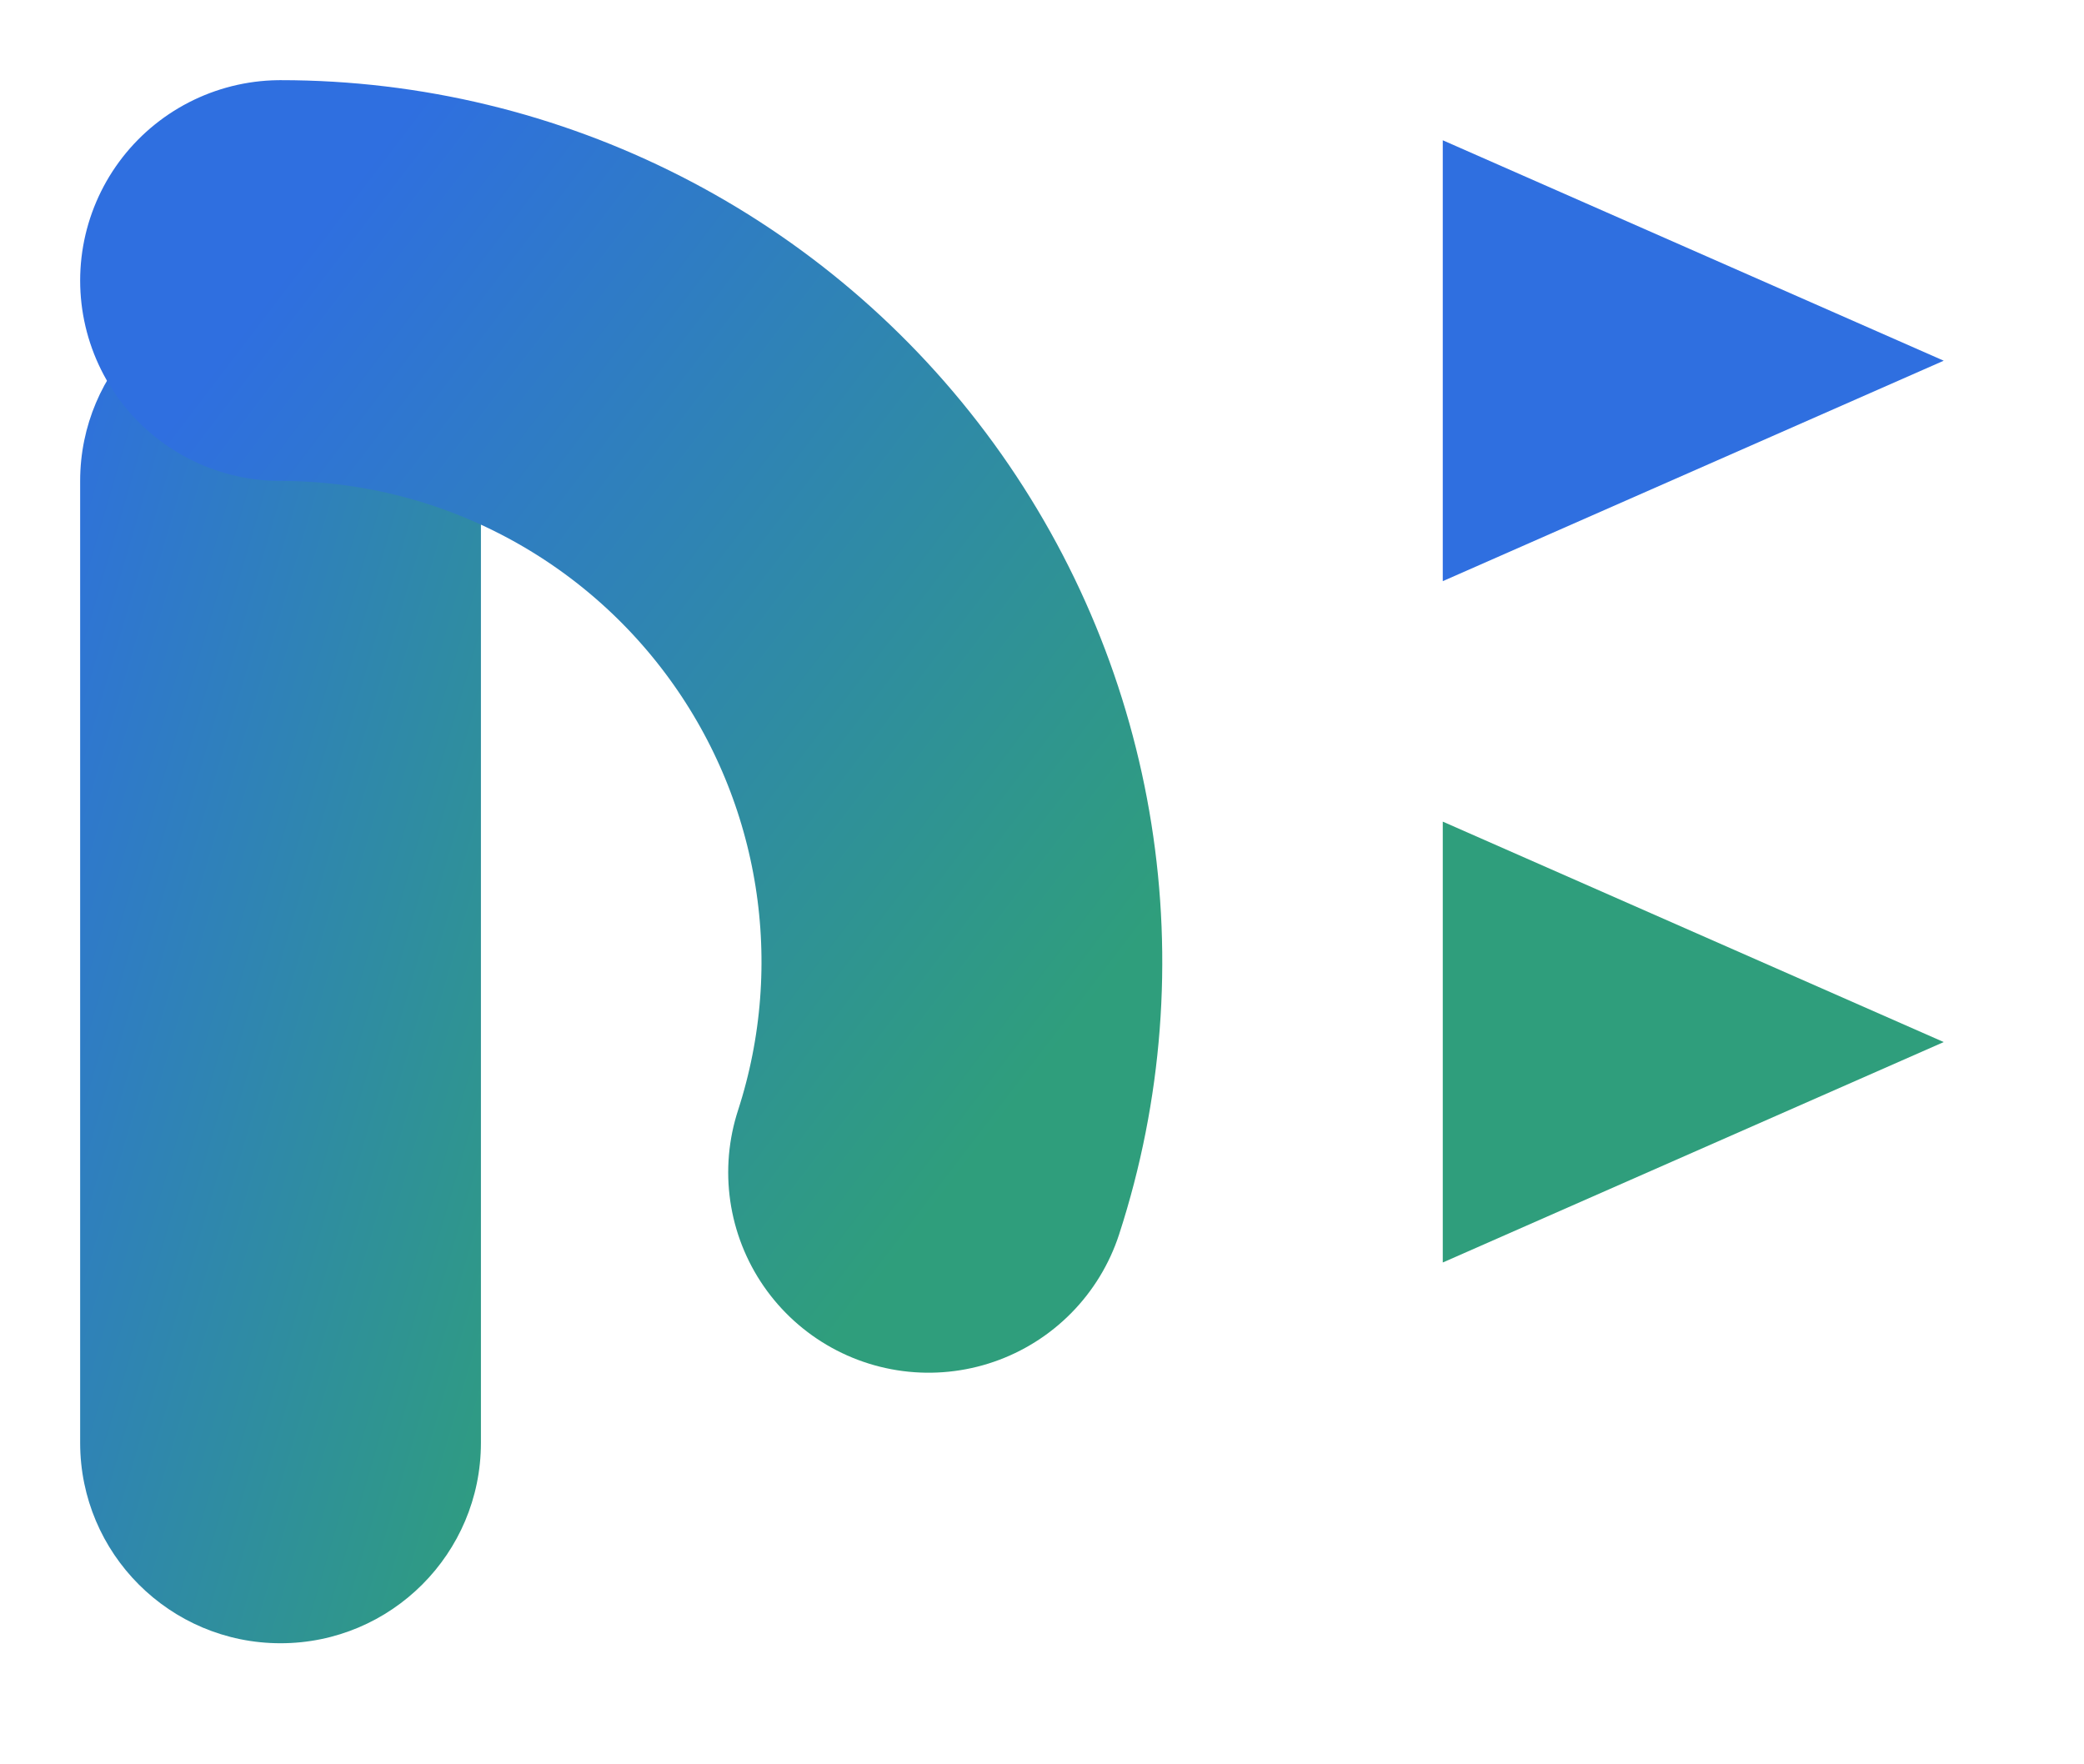
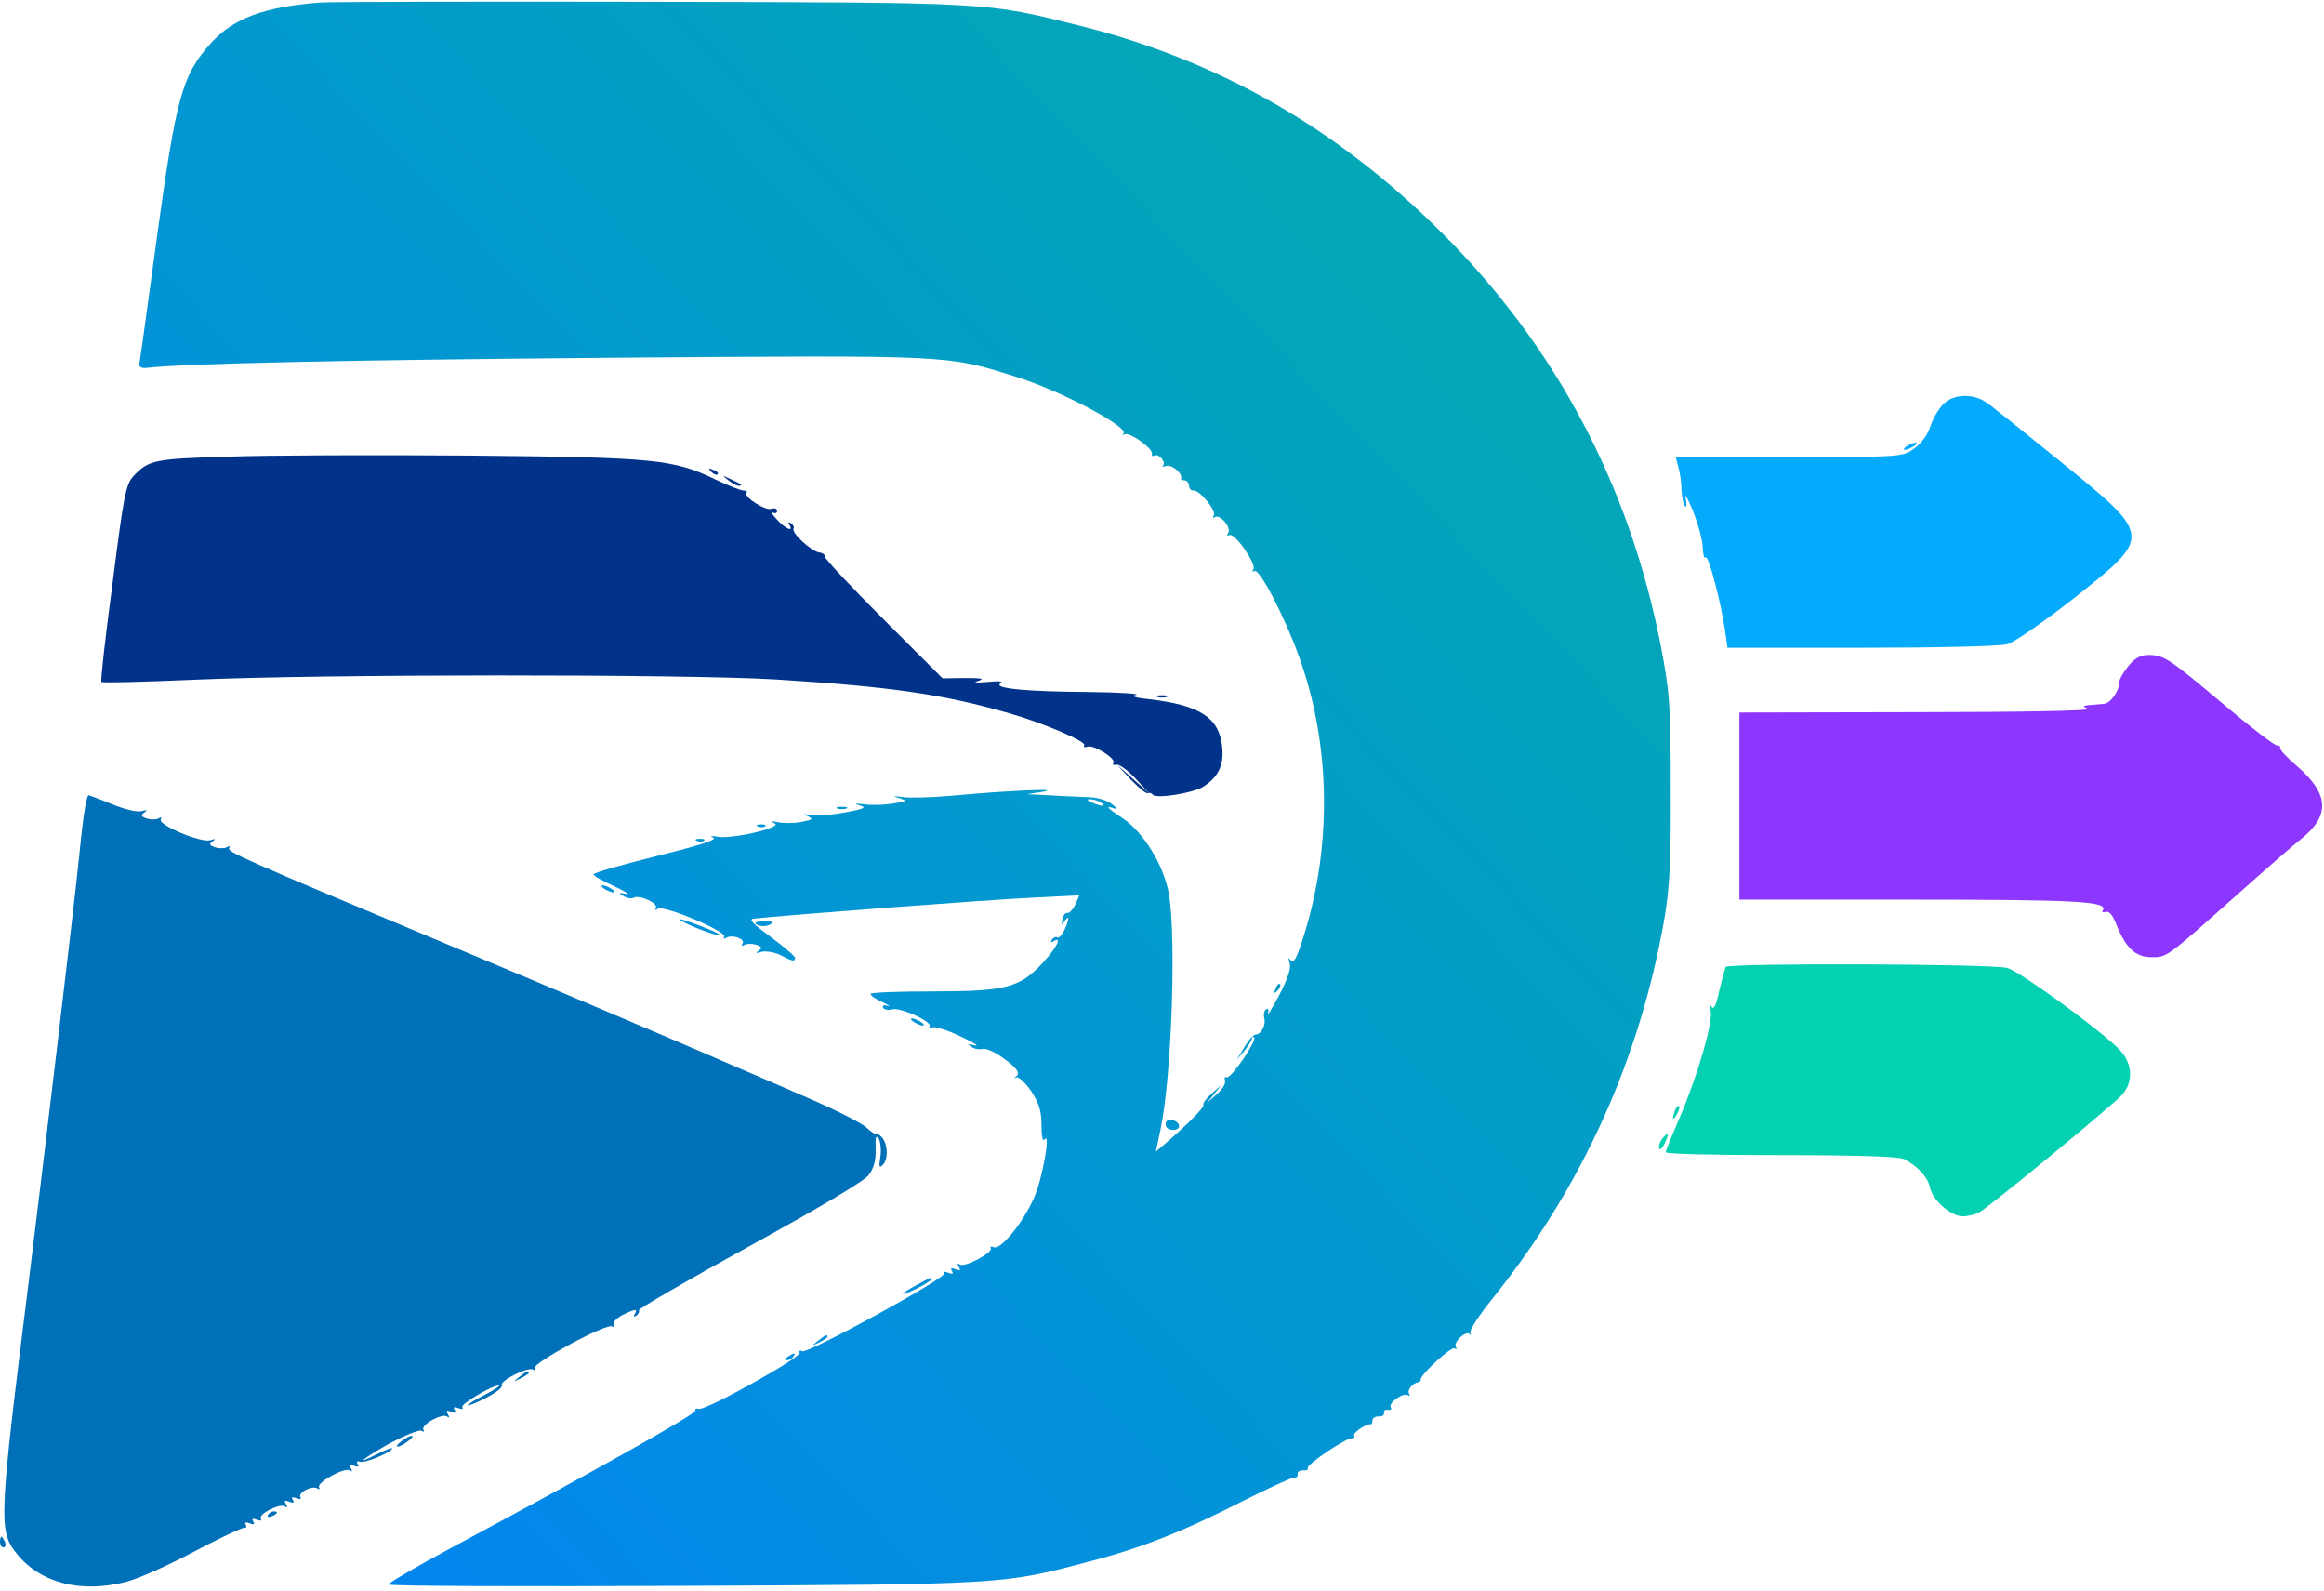
- <svg xmlns="http://www.w3.org/2000/svg" viewBox="0 15 52 44" width="520" height="440" role="img" aria-label="Difup">
+ <svg xmlns="http://www.w3.org/2000/svg" viewBox="0 0 646 442" width="646" height="442" role="img" aria-label="Difup">
  <defs>
-     <linearGradient id="g" x1="0%" y1="0%" x2="100%" y2="100%">
-       <stop offset="0%" stop-color="#2F6FE0" />
-       <stop offset="100%" stop-color="#2F9E7C" />
+     <linearGradient id="dgrad" x1="0%" y1="0%" x2="100%" y2="100%">
+       <stop offset="0%" stop-color="#0282F4" />
+       <stop offset="100%" stop-color="#04AEAB" />
    </linearGradient>
  </defs>
-   <g transform="translate(-13,7)">
-     <rect x="15" y="15" width="10" height="34" rx="5" fill="url(#g)" />
-     <path d="M20,15 A17,17 0 0 1 36.17,37.25" fill="none" stroke="url(#g)" stroke-width="10" stroke-linecap="round" />
+   <g transform="translate(0,442) scale(0.1,-0.1)" fill="url(#dgrad)" stroke="none">
+     <path d="M890 4413 c-156 -12 -241 -44 -303 -112 -81 -90 -97 -148 -152 -549 -25 -183 -46 -338 -48 -345 -1 -7 8 -11 23 -9 103 12 572 22 1300 28 938 7 921 8 1114 -53 125 -39 315 -140 299 -158 -5 -4 -3 -5 3 -2 13 8 80 -40 76 -54 -1 -6 2 -8 7 -5 11 7 33 -18 24 -28 -4 -4 0 -4 8 -1 15 6 47 -21 42 -34 -2 -3 3 -6 10 -6 6 0 12 -7 12 -15 1 -8 6 -14 12 -13 16 3 65 -56 57 -69 -4 -6 -2 -8 3 -5 14 9 47 -29 37 -44 -4 -7 -3 -10 3 -6 14 9 76 -80 67 -95 -4 -6 -3 -8 3 -5 15 9 93 -145 131 -258 81 -237 83 -512 6 -756 -19 -61 -28 -78 -36 -68 -7 10 -8 8 -3 -8 4 -14 -6 -44 -30 -90 -20 -37 -34 -60 -31 -50 4 11 2 16 -5 12 -5 -4 -7 -14 -5 -23 6 -19 -8 -47 -24 -47 -6 0 -20 -16 -31 -35 l-21 -35 21 25 c11 14 21 29 21 34 0 5 3 7 6 3 9 -8 -66 -118 -77 -111 -5 3 -6 -1 -4 -8 3 -8 -7 -25 -22 -38 l-28 -25 20 25 20 25 -27 -24 c-15 -13 -25 -27 -23 -31 4 -6 -39 -50 -106 -108 l-26 -22 13 62 c31 147 44 533 23 655 -14 78 -70 170 -128 209 -44 29 -51 37 -23 27 10 -3 7 2 -8 13 -14 11 -43 19 -70 19 -25 1 -72 3 -105 5 l-60 3 45 7 c56 10 -103 3 -251 -11 -58 -5 -121 -7 -140 -4 -27 4 -29 3 -9 -3 23 -8 21 -9 -18 -15 -24 -4 -60 -5 -80 -2 -26 3 -30 2 -12 -3 20 -6 13 -10 -43 -20 -37 -7 -79 -10 -94 -7 -22 4 -23 3 -8 -3 17 -8 14 -10 -17 -16 -20 -4 -49 -4 -65 -1 -19 4 -22 3 -10 -3 26 -11 -120 -45 -159 -37 -18 3 -22 2 -11 -3 12 -5 -37 -21 -158 -51 -96 -24 -175 -46 -175 -51 0 -4 26 -19 58 -33 31 -15 46 -24 32 -21 -21 4 -22 3 -7 -6 9 -6 22 -8 28 -5 15 10 70 -15 62 -28 -4 -6 -1 -7 6 -2 17 10 193 -64 184 -78 -3 -6 -1 -7 6 -3 16 10 53 -3 45 -16 -4 -7 -2 -8 5 -4 6 4 21 4 32 1 17 -6 19 -9 8 -17 -10 -7 -8 -8 8 -3 12 3 35 -1 52 -9 34 -18 41 -19 41 -8 0 5 -30 30 -67 58 -51 37 -63 50 -48 51 76 9 656 53 768 58 l137 7 -11 -26 c-7 -14 -17 -24 -22 -23 -6 1 -12 -7 -14 -18 -3 -16 -2 -17 6 -5 14 20 14 7 0 -24 -7 -14 -15 -23 -20 -21 -4 3 -11 0 -15 -6 -4 -8 -3 -9 4 -5 26 16 10 -17 -29 -59 -64 -70 -103 -80 -306 -80 -95 0 -173 -3 -173 -7 0 -5 15 -15 33 -23 17 -8 24 -13 14 -10 -11 3 -15 1 -12 -6 4 -5 15 -7 25 -4 21 7 112 -34 104 -47 -3 -4 1 -5 8 -3 8 3 43 -8 78 -25 36 -17 54 -28 40 -25 -19 5 -22 4 -10 -4 8 -6 22 -8 31 -6 9 3 34 -8 57 -25 41 -29 50 -44 34 -53 -4 -2 -2 -3 5 -1 6 1 24 -16 40 -39 21 -33 28 -54 28 -94 0 -29 3 -46 8 -40 19 26 -6 -112 -29 -162 -31 -70 -92 -144 -111 -137 -8 3 -12 2 -9 -3 7 -11 -72 -54 -86 -45 -7 5 -8 3 -3 -6 6 -10 4 -12 -9 -7 -11 5 -15 3 -10 -5 5 -8 2 -9 -10 -5 -9 4 -15 3 -12 -2 8 -12 -380 -224 -394 -216 -6 4 -9 1 -8 -5 4 -13 -262 -161 -279 -155 -7 2 -12 0 -10 -5 2 -9 -273 -164 -680 -382 -95 -51 -173 -97 -173 -101 0 -5 368 -6 818 -4 896 4 890 4 1131 68 146 38 264 85 426 168 72 36 135 65 142 65 7 -1 11 3 10 10 -1 6 6 10 15 10 10 -1 16 2 13 6 -5 9 104 83 122 83 7 0 10 4 7 8 -4 8 36 34 46 31 3 -1 5 4 5 11 0 6 8 11 17 11 10 -1 16 3 15 10 -1 6 4 10 11 8 8 -1 11 2 8 7 -8 12 34 42 47 34 6 -3 7 -1 4 4 -7 10 10 30 26 32 4 1 7 4 6 7 -2 13 85 93 94 87 6 -3 7 -1 4 4 -8 13 27 46 38 36 4 -5 5 -3 2 3 -4 6 25 50 63 97 249 311 409 665 477 1057 14 84 18 156 17 360 0 234 -3 266 -27 393 -87 447 -291 832 -607 1148 -293 293 -622 481 -1010 578 -263 65 -230 64 -1190 66 -481 1 -895 0 -920 -2z m2170 -2223 c18 -12 2 -12 -25 0 -13 6 -15 9 -5 9 8 0 22 -4 30 -9z M2328 2173 c6 -2 18 -2 25 0 6 3 1 5 -13 5 -14 0 -19 -2 -12 -5z M2108 2123 c7 -3 16 -2 19 1 4 3 -2 6 -13 5 -11 0 -14 -3 -6 -6z M1938 2083 c7 -3 16 -2 19 1 4 3 -2 6 -13 5 -11 0 -14 -3 -6 -6z M1680 1950 c8 -5 20 -10 25 -10 6 0 3 5 -5 10 -8 5 -19 10 -25 10 -5 0 -3 -5 5 -10z M1890 1865 c0 -5 52 -28 91 -40 13 -4 22 -5 19 -2 -8 8 -110 47 -110 42z M2100 1856 c0 -10 28 -13 41 -5 10 6 7 9 -13 9 -16 0 -28 -2 -28 -4z M3546 1673 c-6 -14 -5 -15 5 -6 7 7 10 15 7 18 -3 3 -9 -2 -12 -12z M2540 1580 c8 -5 20 -10 25 -10 6 0 3 5 -5 10 -8 5 -19 10 -25 10 -5 0 -3 -5 5 -10z M3240 1296 c0 -10 9 -16 21 -16 24 0 21 23 -4 28 -10 2 -17 -3 -17 -12z M2548 849 c-21 -11 -38 -22 -38 -24 0 -3 18 4 40 15 22 11 40 23 40 25 0 7 0 7 -42 -16z M2274 694 c-18 -14 -18 -15 4 -4 12 6 22 13 22 15 0 8 -5 6 -26 -11z M2190 650 c-9 -6 -10 -10 -3 -10 6 0 15 5 18 10 8 12 4 12 -15 0z" />
  </g>
-   <polygon points="36,18.5 36,29.5 48.5,24" fill="#2F6FE0" />
-   <polygon points="36,35.5 36,46.5 48.5,41" fill="#2F9E7C" />
+   <g transform="translate(0,442) scale(0.1,-0.1)" fill="#01338A" stroke="none">
+     <path d="M635 3151 c-207 -6 -221 -9 -264 -54 -21 -23 -27 -52 -58 -297 -20 -149 -34 -273 -31 -275 2 -3 116 0 254 6 359 16 1363 16 1619 1 320 -20 466 -41 650 -94 95 -27 216 -79 209 -89 -3 -5 1 -7 8 -4 17 7 81 -33 73 -45 -3 -5 0 -7 7 -5 8 3 31 -14 53 -37 l40 -43 -45 40 -45 40 39 -42 c22 -23 43 -40 47 -37 4 2 10 0 13 -4 8 -13 113 4 141 22 43 28 58 61 52 113 -9 79 -61 113 -202 130 -41 4 -53 9 -37 12 13 3 -45 7 -129 8 -177 1 -269 10 -248 24 9 6 -4 7 -36 4 -34 -3 -42 -2 -25 3 18 6 8 8 -37 8 l-63 -1 -164 164 c-91 91 -164 169 -163 174 1 5 -6 11 -17 12 -22 4 -77 55 -70 66 2 4 -1 11 -7 15 -8 4 -9 3 -5 -4 14 -22 -11 -12 -35 15 -13 14 -18 23 -11 19 6 -4 12 -2 12 4 0 7 -7 9 -16 6 -16 -6 -76 32 -69 44 3 4 -1 7 -8 7 -6 -1 -41 13 -77 30 -118 57 -168 62 -686 67 -258 2 -559 1 -669 -3z M1977 3109 c7 -7 15 -10 18 -7 3 3 -2 9 -12 12 -14 6 -15 5 -6 -5z M2024 3086 c11 -9 24 -16 30 -16 12 0 7 5 -24 19 -24 11 -24 11 -6 -3z M3218 2483 c6 -2 18 -2 25 0 6 3 1 5 -13 5 -14 0 -19 -2 -12 -5z" />
+   </g>
+   <g transform="translate(0,442) scale(0.1,-0.1)" fill="#0070B8" stroke="none">
+     <path d="M236 2173 c-4 -21 -11 -81 -16 -133 -12 -122 -102 -874 -140 -1180 -83 -664 -85 -694 -33 -758 65 -81 177 -110 303 -78 35 9 120 47 189 84 70 37 132 66 138 66 7 -1 10 3 6 9 -4 6 0 8 11 4 11 -5 15 -3 10 5 -5 8 -2 9 10 5 10 -4 15 -3 11 3 -8 12 52 43 67 34 7 -5 8 -3 3 6 -6 10 -4 12 9 7 11 -5 15 -3 10 5 -5 8 -2 9 10 5 10 -4 15 -3 11 3 -7 12 32 33 47 24 6 -4 8 -3 5 3 -8 13 70 56 85 47 7 -5 8 -3 3 6 -6 10 -4 12 9 7 11 -5 15 -3 10 4 -4 7 -1 10 7 7 13 -5 89 27 89 37 0 3 -18 -4 -40 -15 -69 -35 -43 -14 35 30 42 22 81 38 87 34 6 -4 8 -3 5 3 -8 13 50 46 65 37 7 -5 8 -3 3 6 -6 10 -4 12 9 7 11 -5 15 -3 10 5 -5 8 -2 9 10 5 10 -4 15 -3 11 3 -5 8 84 61 102 60 4 -1 -13 -12 -39 -26 -27 -13 -48 -27 -48 -29 0 -3 23 6 50 20 28 14 48 30 45 35 -8 12 73 53 87 44 6 -4 8 -3 4 4 -8 13 200 126 216 116 7 -4 8 -3 4 4 -4 6 6 18 23 27 36 18 45 19 35 3 -4 -7 -3 -8 5 -4 6 4 9 11 7 15 -3 3 136 84 307 178 191 105 320 181 332 198 14 18 20 41 19 72 -1 34 1 41 9 28 5 -10 7 -32 4 -51 -4 -26 -3 -31 6 -22 17 15 15 60 -2 78 -8 8 -16 13 -17 10 -1 -3 -13 5 -26 17 -13 12 -82 47 -153 78 -72 31 -170 74 -220 95 -156 68 -500 214 -790 335 -574 240 -614 258 -608 268 3 6 1 7 -6 3 -6 -4 -21 -4 -32 -1 -17 6 -19 9 -8 17 10 7 8 8 -7 3 -27 -7 -146 43 -137 58 3 6 1 7 -6 3 -6 -4 -21 -4 -32 -1 -17 6 -19 9 -8 17 10 7 8 8 -7 4 -11 -4 -48 5 -82 19 -34 14 -64 25 -66 25 -2 0 -7 -17 -10 -37z M1444 594 c-18 -14 -18 -15 4 -4 12 6 22 13 22 15 0 8 -5 6 -26 -11z M1116 415 c-11 -8 -16 -15 -10 -15 5 0 18 7 28 15 11 8 16 15 10 15 -5 0 -18 -7 -28 -15z M745 210 c-3 -6 1 -7 9 -4 18 7 21 14 7 14 -6 0 -13 -4 -16 -10z M0 135 c0 -8 4 -15 10 -15 5 0 7 7 4 15 -4 8 -8 15 -10 15 -2 0 -4 -7 -4 -15z" />
+   </g>
+   <g transform="translate(0,442) scale(0.1,-0.1)" fill="#04ABFC" stroke="none">
+     <path d="M5401 3296 c-13 -13 -29 -41 -36 -63 -7 -22 -26 -47 -45 -60 -32 -23 -38 -23 -348 -23 l-314 0 7 -27 c5 -16 9 -45 9 -65 1 -20 5 -40 10 -45 4 -4 5 6 2 22 -4 17 5 1 20 -35 14 -36 27 -82 27 -102 1 -20 4 -32 8 -27 7 11 43 -125 54 -203 l7 -48 372 0 c209 0 386 4 406 10 19 5 101 62 184 127 220 174 220 172 -36 380 -100 81 -193 156 -207 165 -38 26 -93 23 -120 -6z M5300 3180 c-8 -5 -10 -10 -5 -10 6 0 17 5 25 10 8 5 11 10 5 10 -5 0 -17 -5 -25 -10z" />
+   </g>
+   <g transform="translate(0,442) scale(0.1,-0.1)" fill="#8C36FE" stroke="none">
+     <path d="M5916 2569 c-14 -17 -26 -38 -26 -48 0 -22 -24 -56 -42 -57 -64 -5 -64 -5 -43 -14 12 -5 -189 -9 -475 -9 l-495 -1 0 -260 0 -260 482 0 c463 0 544 -5 528 -30 -3 -5 0 -7 8 -4 10 3 20 -9 31 -38 26 -64 53 -88 97 -88 43 0 40 -2 239 175 74 66 154 136 177 154 81 65 77 125 -12 202 -27 23 -49 46 -47 51 1 4 -2 7 -7 6 -6 -2 -72 49 -147 112 -157 132 -168 139 -211 140 -23 0 -38 -8 -57 -31z" />
+   </g>
+   <g transform="translate(0,442) scale(0.1,-0.1)" fill="#04D1B1" stroke="none">
+     <path d="M4797 1733 c-3 -5 -10 -34 -18 -66 -8 -39 -15 -54 -21 -45 -6 9 -7 5 -3 -10 8 -29 -35 -178 -85 -295 -22 -51 -40 -95 -40 -99 0 -5 144 -8 321 -8 218 0 327 -4 342 -11 38 -20 66 -50 72 -80 8 -35 58 -79 91 -79 14 0 35 5 47 12 27 14 364 292 395 325 34 37 30 91 -10 130 -64 61 -273 213 -308 223 -41 12 -777 14 -783 3z M4656 1335 c-9 -26 -7 -32 5 -12 6 10 9 21 6 23 -2 3 -7 -2 -11 -11z M4620 1255 c-6 -8 -10 -19 -8 -26 2 -6 9 0 16 15 13 29 10 33 -8 11z" />
+   </g>
</svg>
